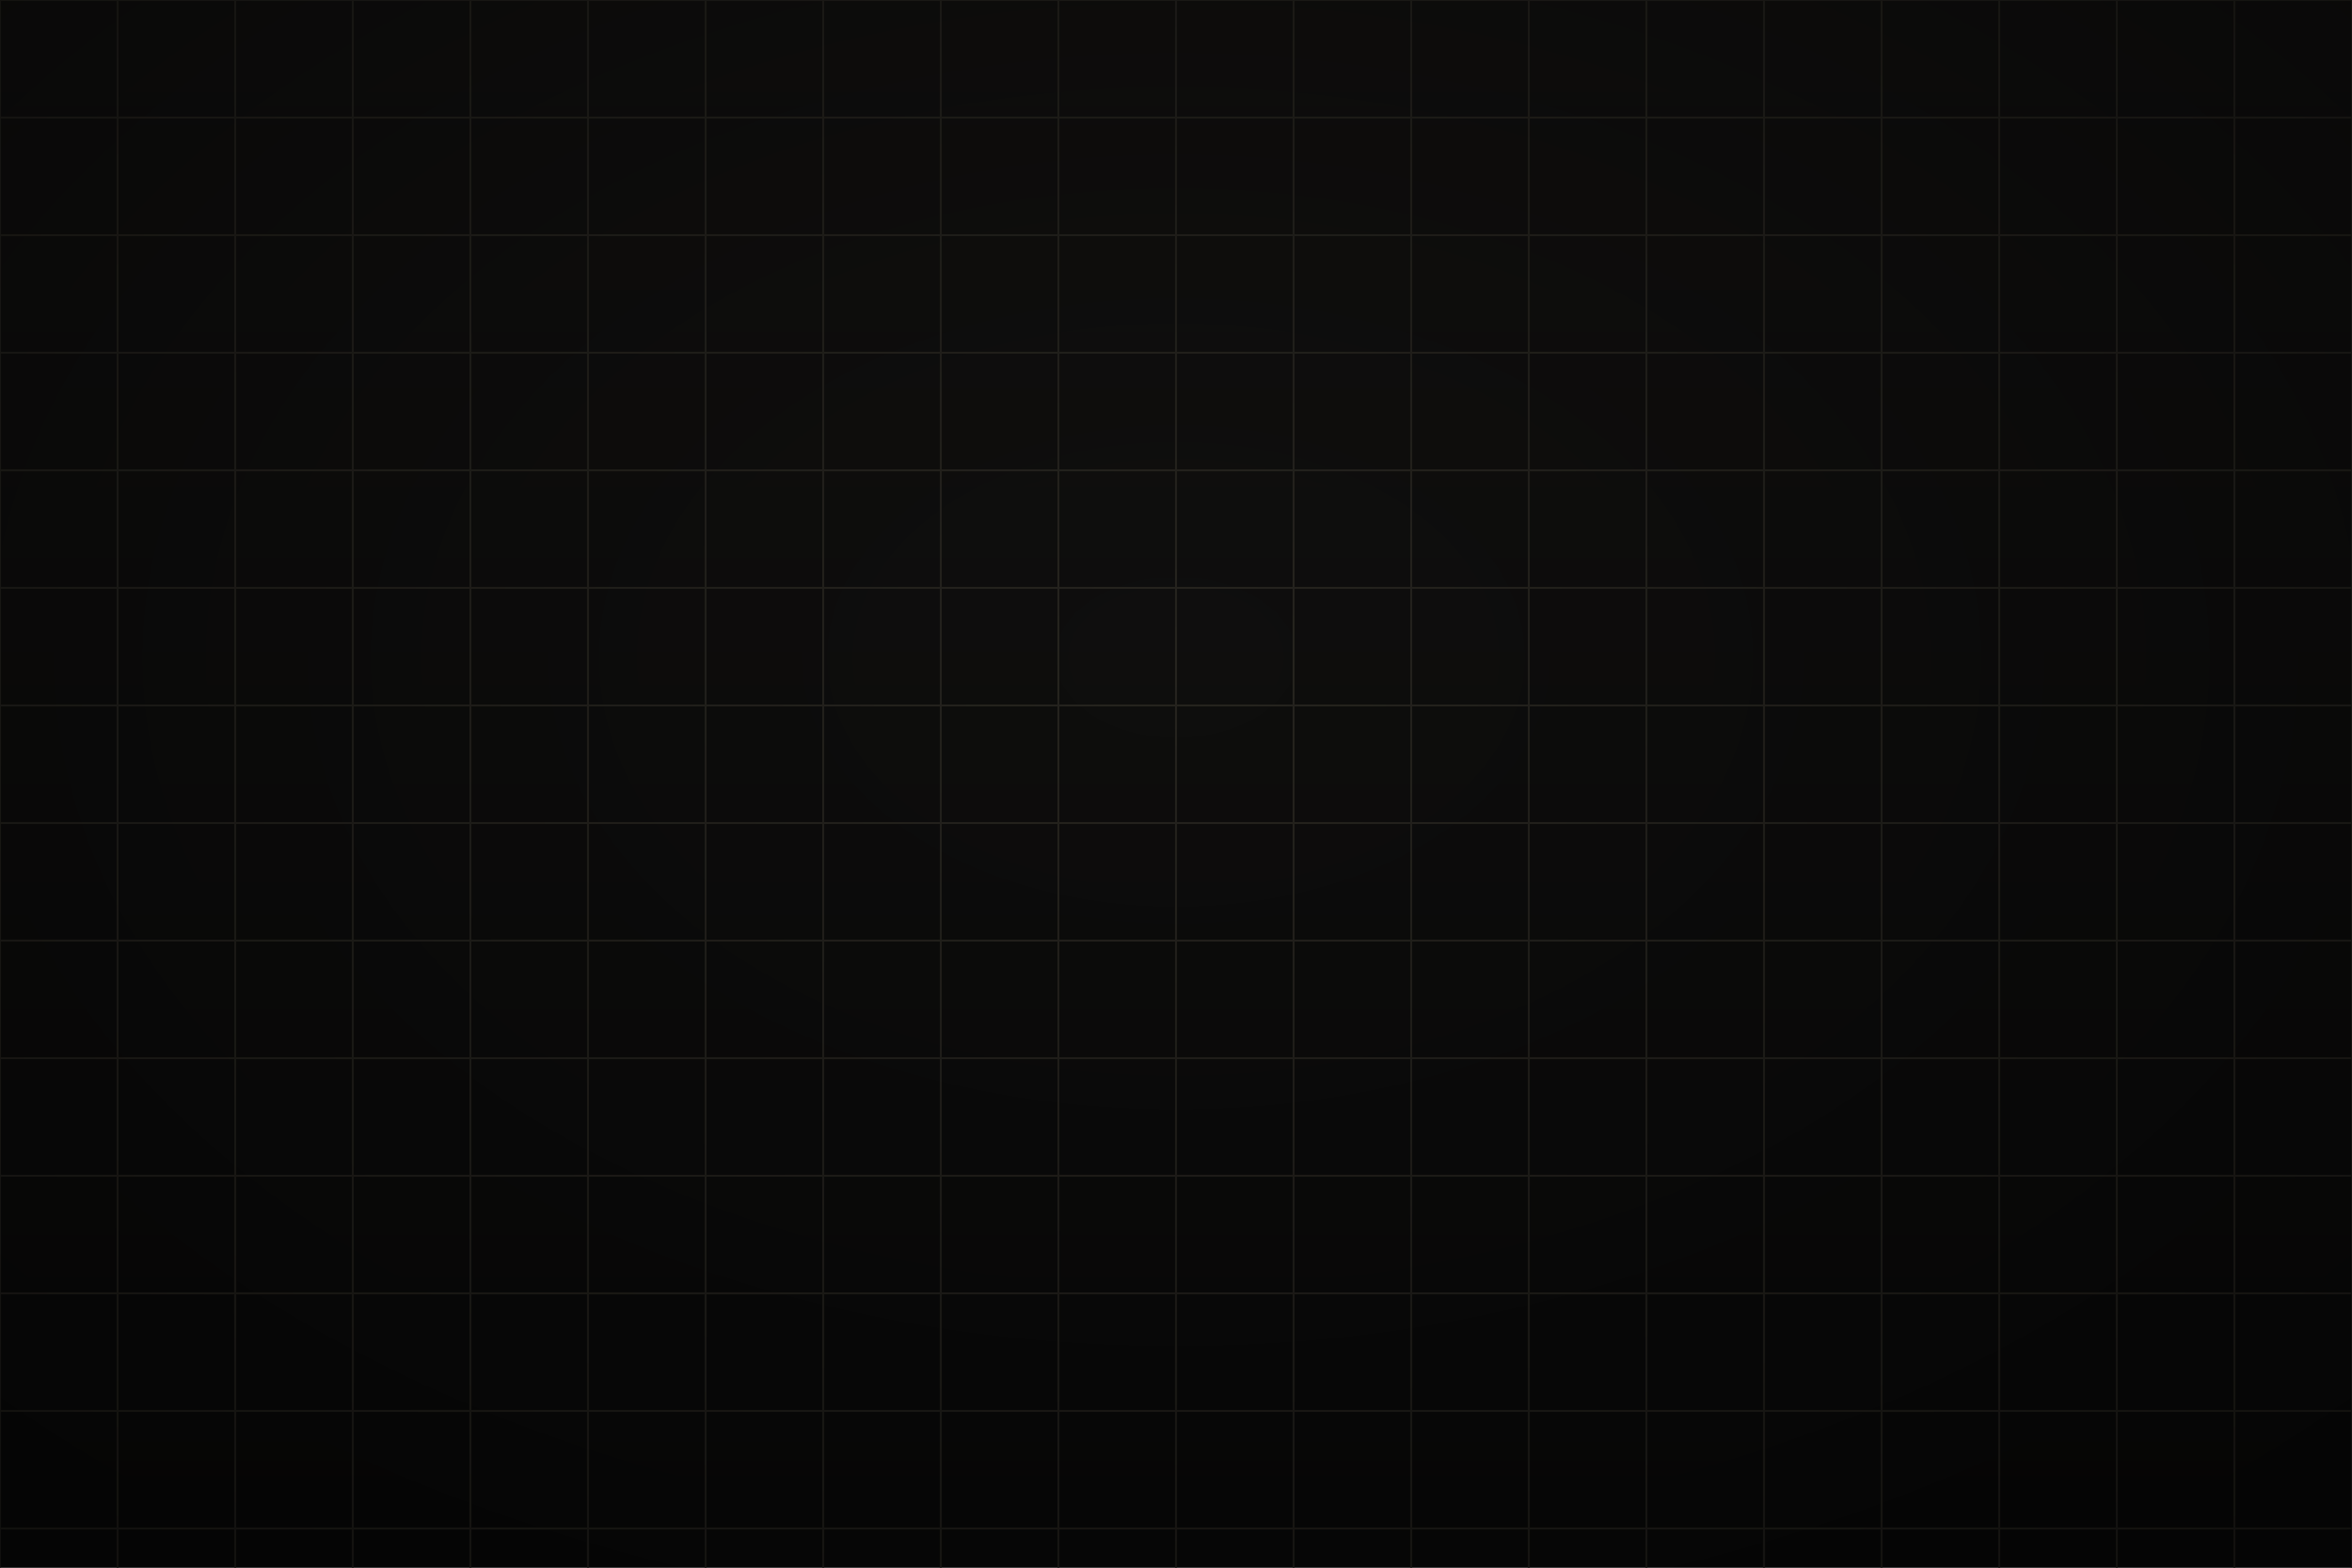
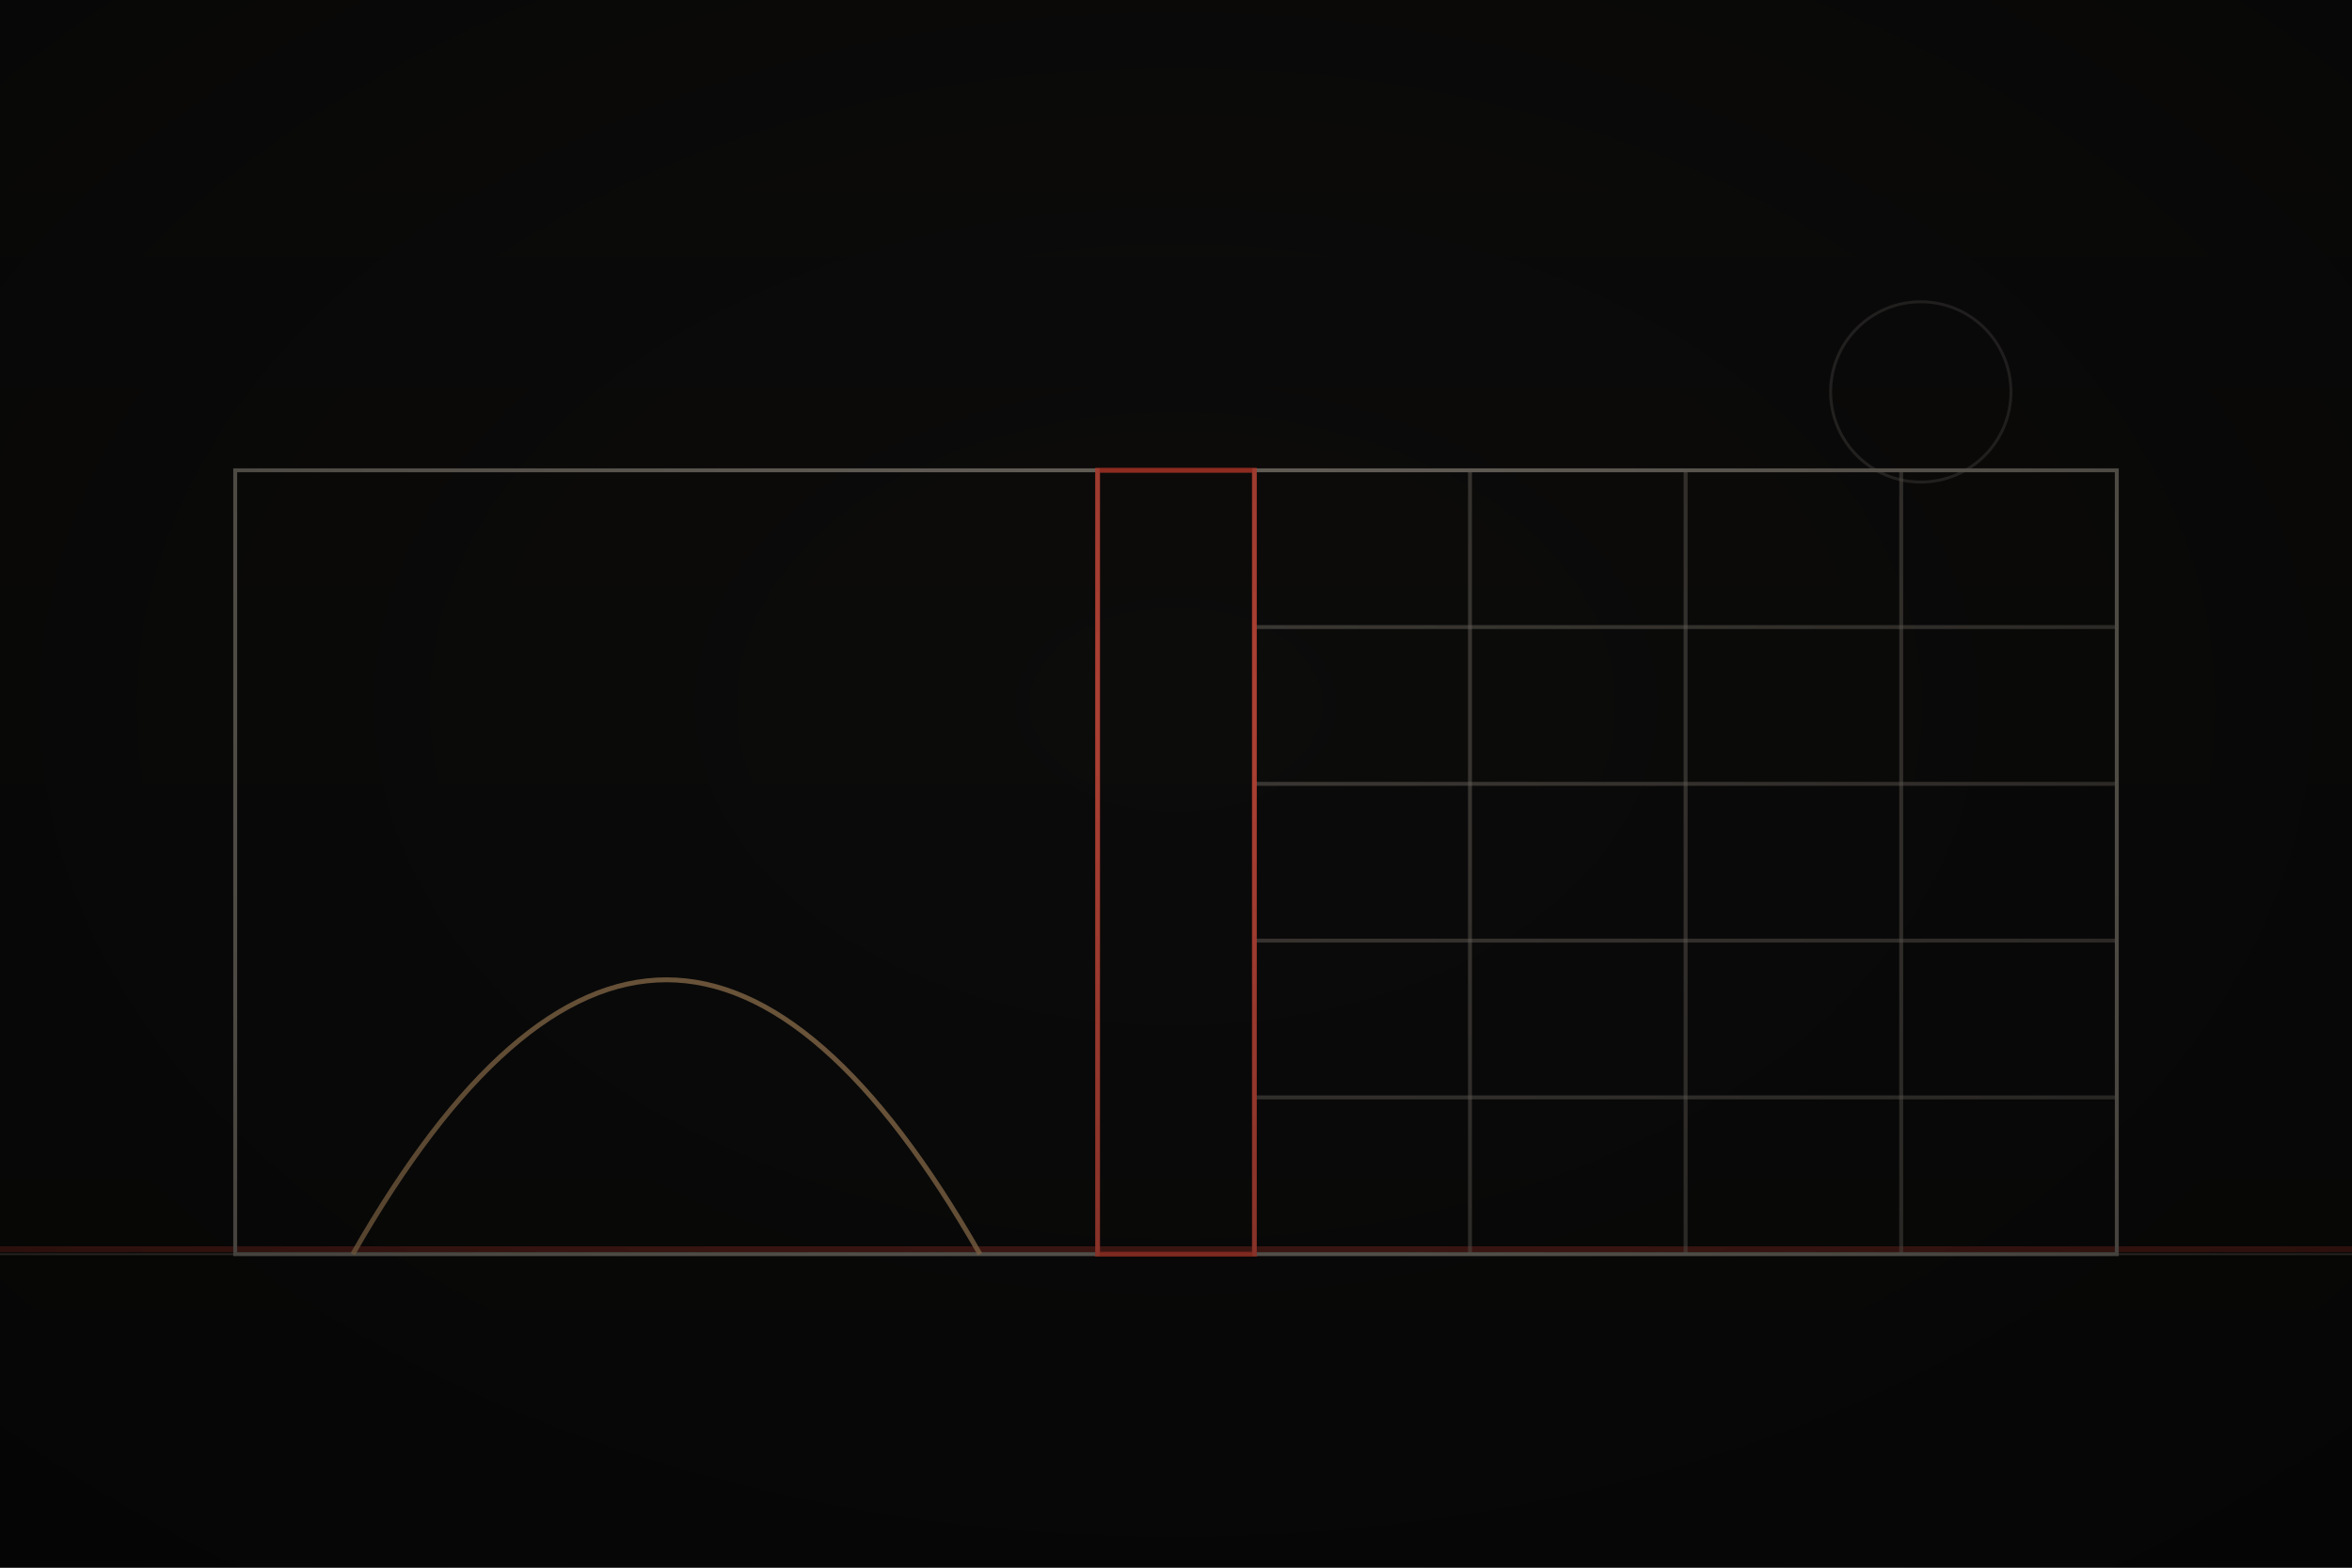
<svg xmlns="http://www.w3.org/2000/svg" viewBox="0 0 1200 800" width="1200" height="800">
  <defs>
-     <linearGradient id="sky" x1="0" y1="0" x2="0" y2="1">
-       <stop offset="0" stop-color="#121110" />
+     <linearGradient id="bg" x1="0" y1="0" x2="0" y2="1">
+       <stop offset="0" stop-color="#0e0d0c" />
      <stop offset="1" stop-color="#0a0a0a" />
    </linearGradient>
-     <radialGradient id="vig" cx="50%" cy="42%" r="75%">
-       <stop offset="0" stop-color="#000000" stop-opacity="0" />
-       <stop offset="1" stop-color="#000000" stop-opacity="0.55" />
+     <radialGradient id="vig" cx="50%" cy="45%" r="75%">
+       <stop offset="0" stop-color="#000" stop-opacity="0" />
+       <stop offset="1" stop-color="#000" stop-opacity="0.5" />
    </radialGradient>
-     <linearGradient id="conc" x1="0" y1="0" x2="0" y2="1">
-       <stop offset="0" stop-color="#8a857c" />
-       <stop offset="1" stop-color="#4a4641" />
-     </linearGradient>
-     <linearGradient id="wd" x1="0" y1="0" x2="0" y2="1">
-       <stop offset="0" stop-color="#9c7b54" />
-       <stop offset="1" stop-color="#5e4a32" />
-     </linearGradient>
  </defs>
-   <rect width="1200" height="800" fill="url(#sky)" />
-   <line x1="0" y1="0" x2="0" y2="800" stroke="#26241f" stroke-opacity="+" stroke-width="1" />
-   <line x1="60" y1="0" x2="60" y2="800" stroke="#26241f" stroke-opacity="+" stroke-width="1" />
-   <line x1="120" y1="0" x2="120" y2="800" stroke="#26241f" stroke-opacity="+" stroke-width="1" />
-   <line x1="180" y1="0" x2="180" y2="800" stroke="#26241f" stroke-opacity="+" stroke-width="1" />
-   <line x1="240" y1="0" x2="240" y2="800" stroke="#26241f" stroke-opacity="+" stroke-width="1" />
-   <line x1="300" y1="0" x2="300" y2="800" stroke="#26241f" stroke-opacity="+" stroke-width="1" />
-   <line x1="360" y1="0" x2="360" y2="800" stroke="#26241f" stroke-opacity="+" stroke-width="1" />
-   <line x1="420" y1="0" x2="420" y2="800" stroke="#26241f" stroke-opacity="+" stroke-width="1" />
-   <line x1="480" y1="0" x2="480" y2="800" stroke="#26241f" stroke-opacity="+" stroke-width="1" />
-   <line x1="540" y1="0" x2="540" y2="800" stroke="#26241f" stroke-opacity="+" stroke-width="1" />
-   <line x1="600" y1="0" x2="600" y2="800" stroke="#26241f" stroke-opacity="+" stroke-width="1" />
-   <line x1="660" y1="0" x2="660" y2="800" stroke="#26241f" stroke-opacity="+" stroke-width="1" />
-   <line x1="720" y1="0" x2="720" y2="800" stroke="#26241f" stroke-opacity="+" stroke-width="1" />
-   <line x1="780" y1="0" x2="780" y2="800" stroke="#26241f" stroke-opacity="+" stroke-width="1" />
-   <line x1="840" y1="0" x2="840" y2="800" stroke="#26241f" stroke-opacity="+" stroke-width="1" />
-   <line x1="900" y1="0" x2="900" y2="800" stroke="#26241f" stroke-opacity="+" stroke-width="1" />
-   <line x1="960" y1="0" x2="960" y2="800" stroke="#26241f" stroke-opacity="+" stroke-width="1" />
-   <line x1="1020" y1="0" x2="1020" y2="800" stroke="#26241f" stroke-opacity="+" stroke-width="1" />
-   <line x1="1080" y1="0" x2="1080" y2="800" stroke="#26241f" stroke-opacity="+" stroke-width="1" />
-   <line x1="1140" y1="0" x2="1140" y2="800" stroke="#26241f" stroke-opacity="+" stroke-width="1" />
-   <line x1="1200" y1="0" x2="1200" y2="800" stroke="#26241f" stroke-opacity="+" stroke-width="1" />
-   <line x1="0" y1="0" x2="1200" y2="0" stroke="#26241f" stroke-opacity="+" stroke-width="1" />
-   <line x1="0" y1="60" x2="1200" y2="60" stroke="#26241f" stroke-opacity="+" stroke-width="1" />
-   <line x1="0" y1="120" x2="1200" y2="120" stroke="#26241f" stroke-opacity="+" stroke-width="1" />
-   <line x1="0" y1="180" x2="1200" y2="180" stroke="#26241f" stroke-opacity="+" stroke-width="1" />
-   <line x1="0" y1="240" x2="1200" y2="240" stroke="#26241f" stroke-opacity="+" stroke-width="1" />
-   <line x1="0" y1="300" x2="1200" y2="300" stroke="#26241f" stroke-opacity="+" stroke-width="1" />
-   <line x1="0" y1="360" x2="1200" y2="360" stroke="#26241f" stroke-opacity="+" stroke-width="1" />
-   <line x1="0" y1="420" x2="1200" y2="420" stroke="#26241f" stroke-opacity="+" stroke-width="1" />
-   <line x1="0" y1="480" x2="1200" y2="480" stroke="#26241f" stroke-opacity="+" stroke-width="1" />
-   <line x1="0" y1="540" x2="1200" y2="540" stroke="#26241f" stroke-opacity="+" stroke-width="1" />
-   <line x1="0" y1="600" x2="1200" y2="600" stroke="#26241f" stroke-opacity="+" stroke-width="1" />
-   <line x1="0" y1="660" x2="1200" y2="660" stroke="#26241f" stroke-opacity="+" stroke-width="1" />
-   <line x1="0" y1="720" x2="1200" y2="720" stroke="#26241f" stroke-opacity="+" stroke-width="1" />
-   <line x1="0" y1="780" x2="1200" y2="780" stroke="#26241f" stroke-opacity="+" stroke-width="1" />
+   <rect width="1200" height="800" fill="url(#bg)" />
+   <line x1="0" y1="640" x2="1200" y2="640" stroke="#3a3733" stroke-width="1" />
+   <circle cx="980" cy="200" r="46" fill="none" stroke="#b8b4ac" stroke-opacity="0.18" stroke-width="1.5" />
+   <rect x="0" y="636" width="1200" height="3" fill="#c0392b" opacity="0.35" />
+   <g stroke="#6b665e" stroke-width="2" fill="none">
+     <rect x="120" y="240" width="440" height="400" />
+     <path d="M180 640 Q340 360 500 640" stroke="#9c7b54" stroke-width="2.5" opacity="0.8" />
+     <rect x="640" y="240" width="440" height="400" />
+     <line x1="640" y1="320" x2="1080" y2="320" opacity="0.5" />
+     <line x1="640" y1="400" x2="1080" y2="400" opacity="0.5" />
+     <line x1="640" y1="480" x2="1080" y2="480" opacity="0.5" />
+     <line x1="640" y1="560" x2="1080" y2="560" opacity="0.5" />
+     <line x1="750" y1="240" x2="750" y2="640" opacity="0.5" />
+     <line x1="860" y1="240" x2="860" y2="640" opacity="0.5" />
+     <line x1="970" y1="240" x2="970" y2="640" opacity="0.5" />
+   </g>
+   <rect x="560" y="240" width="80" height="400" fill="none" stroke="#c0392b" stroke-width="2.5" opacity="0.8" />
  <rect width="1200" height="800" fill="url(#vig)" />
</svg>
